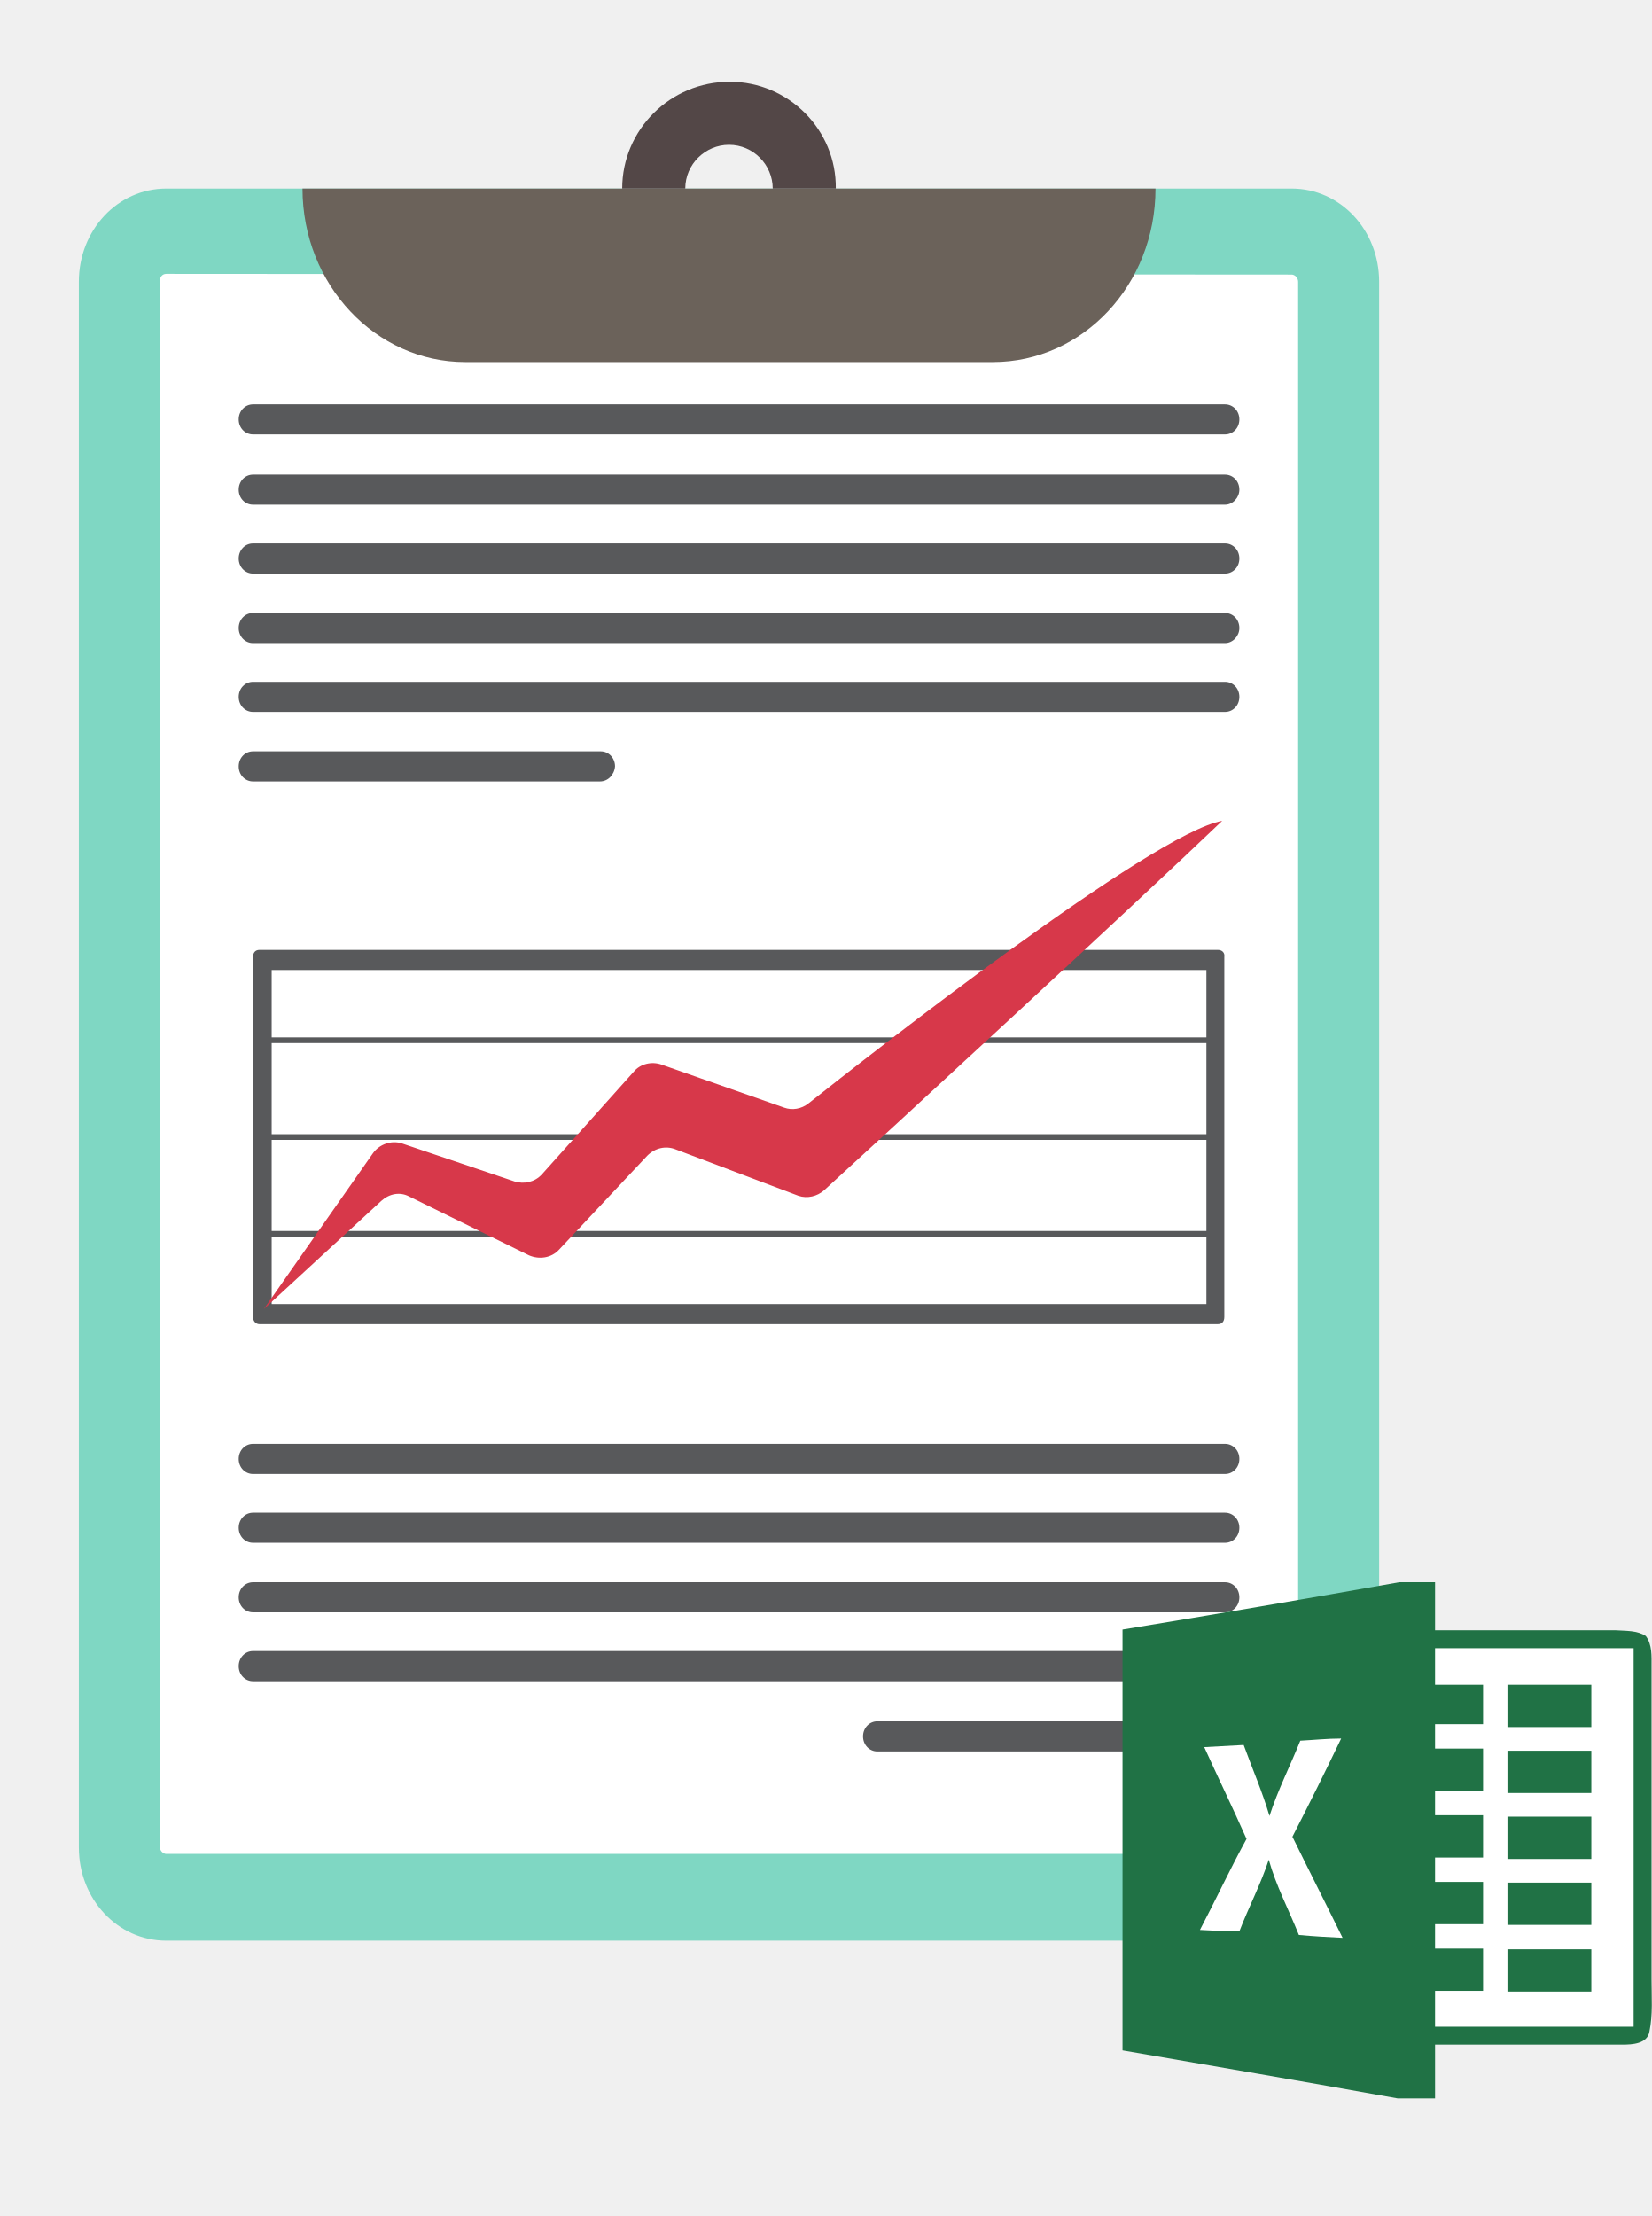
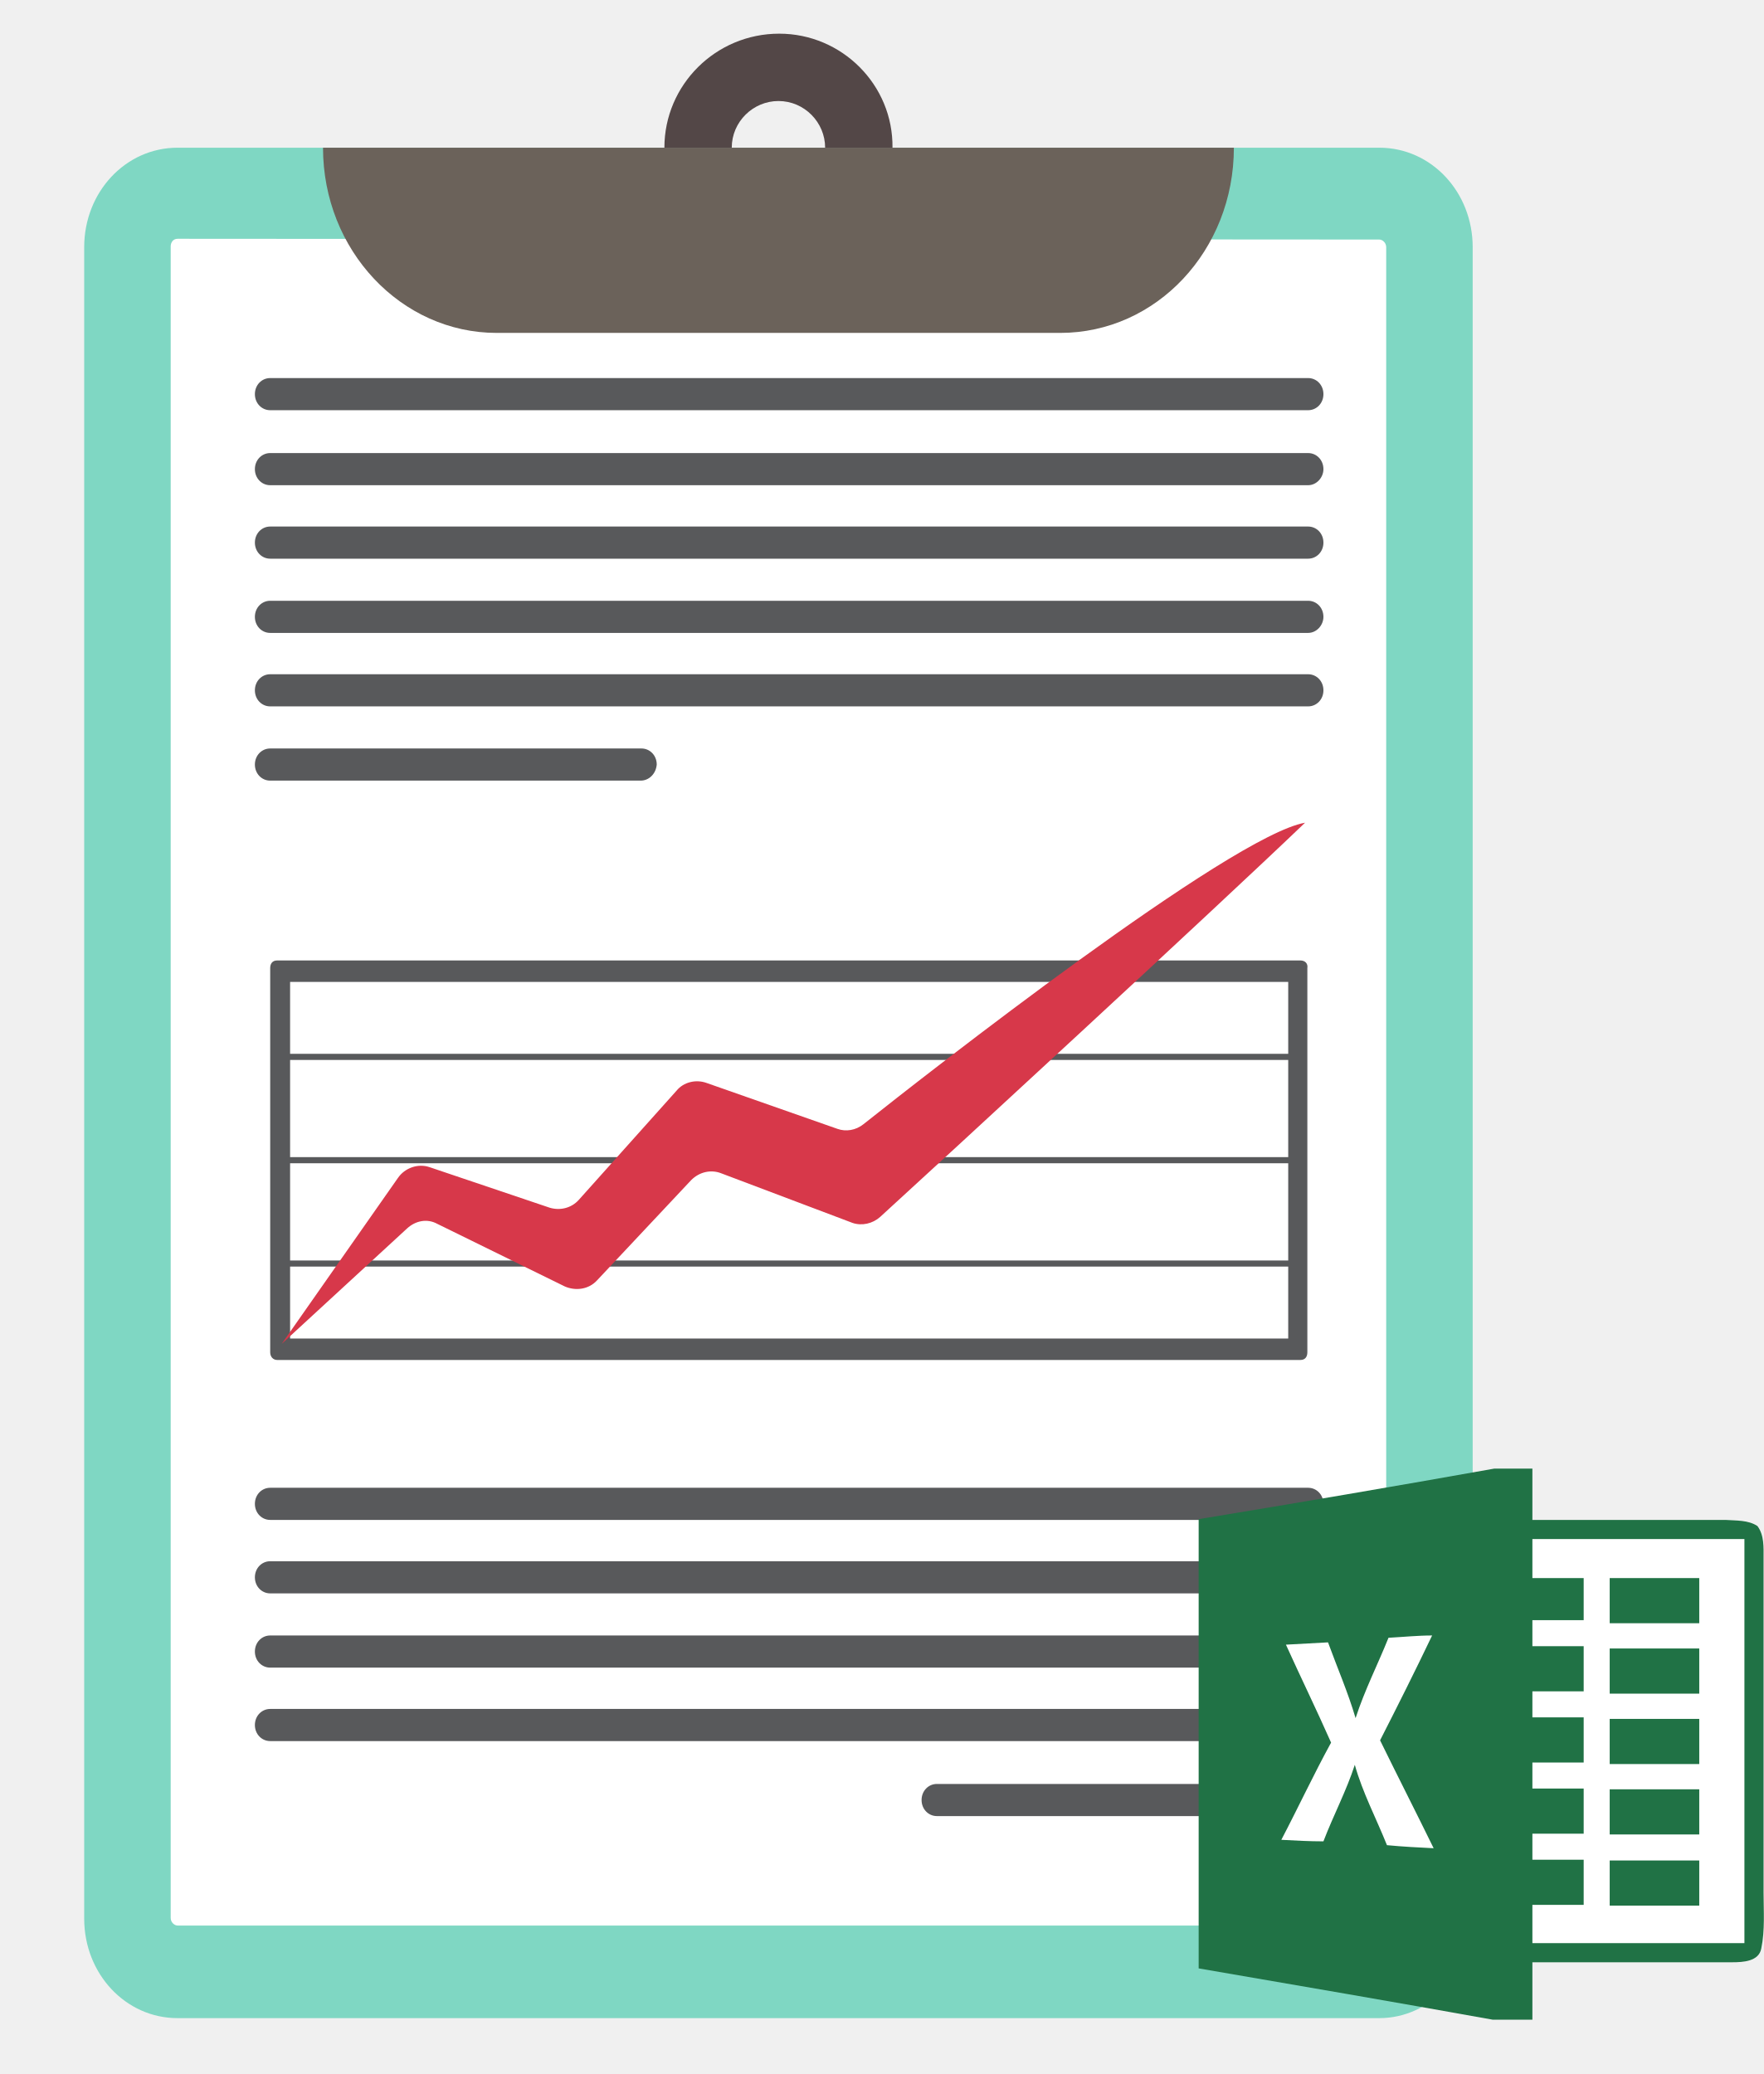
- <svg xmlns="http://www.w3.org/2000/svg" version="1.1" id="Camada_1" x="0px" y="0px" viewBox="0 0 230.4 309.1" style="enable-background:new 0 0 230.4 309.1;" xml:space="preserve">
+ <svg xmlns="http://www.w3.org/2000/svg" version="1.1" id="Camada_1" x="0px" y="0px" viewBox="0 0 230.4 271" style="enable-background:new 0 0 230.4 271;" xml:space="preserve">
  <style type="text/css">
	.st0{fill:#FFFFFF;}
	.st1{fill:#7FD7C3;}
	.st2{fill:#6B625A;}
	.st3{fill:#534747;}
	.st4{fill:#58595B;}
	.st5{fill:#D7384A;}
	.st6{fill:#207245;}
</style>
-   <path class="st0" d="M180.2,264.7h-157c-3.6,0-6.6-3.1-6.6-7V39.3c0-3.9,2.9-7,6.6-7h157c3.6,0,6.6,3.1,6.6,7v218.4  C186.8,261.6,183.8,264.7,180.2,264.7L180.2,264.7z" />
-   <path class="st1" d="M180.2,270.7h-157c-6.8,0-12.2-5.8-12.2-13V39.3c0-7.2,5.4-13,12.2-13h157c6.8,0,12.2,5.8,12.2,13v218.4  C192.4,264.8,186.9,270.7,180.2,270.7z M23.2,38.2c-0.6,0-0.9,0.5-0.9,1v218.4c0,0.6,0.5,1,0.9,1h157c0.6,0,0.9-0.5,0.9-1V39.3  c0-0.6-0.5-1-0.9-1L23.2,38.2L23.2,38.2z" />
-   <path class="st2" d="M138.5,50.5H64.9c-12.5,0-22.7-10.8-22.7-24.2h119C161.2,39.7,151.1,50.5,138.5,50.5z" />
-   <path class="st3" d="M101.8,11.4L101.8,11.4c-8.3,0-15,6.7-15,14.9h8.8c0-3.4,2.8-6.1,6.1-6.1c3.4,0,6.1,2.8,6.1,6.1h8.8  C116.7,18.1,110,11.4,101.8,11.4L101.8,11.4z" />
-   <path class="st4" d="M170.9,60.6H35.3c-1.1,0-2-0.9-2-2.1s0.9-2.1,2-2.1h135.6c1.1,0,2,0.9,2,2.1S172,60.6,170.9,60.6z" />
-   <path class="st4" d="M170.9,70.4H35.3c-1.1,0-2-0.9-2-2.1c0-1.2,0.9-2.1,2-2.1h135.6c1.1,0,2,0.9,2,2.1  C172.9,69.4,172,70.4,170.9,70.4z" />
-   <path class="st4" d="M170.9,80H35.3c-1.1,0-2-0.9-2-2.1c0-1.2,0.9-2.1,2-2.1h135.6c1.1,0,2,0.9,2,2.1C172.9,79.1,172,80,170.9,80z" />
-   <path class="st4" d="M170.9,89.7H35.3c-1.1,0-2-0.9-2-2.1c0-1.2,0.9-2.1,2-2.1h135.6c1.1,0,2,0.9,2,2.1  C172.9,88.7,172,89.7,170.9,89.7z" />
-   <path class="st4" d="M170.9,99.3H35.3c-1.1,0-2-0.9-2-2.1c0-1.2,0.9-2.1,2-2.1h135.6c1.1,0,2,0.9,2,2.1  C172.9,98.4,172,99.3,170.9,99.3z" />
-   <path class="st4" d="M83.7,109H35.3c-1.1,0-2-0.9-2-2.1c0-1.2,0.9-2.1,2-2.1h48.5c1.1,0,2,0.9,2,2.1C85.7,108.1,84.8,109,83.7,109z" />
-   <path class="st4" d="M170.9,205.6H35.3c-1.1,0-2-0.9-2-2.1s0.9-2.1,2-2.1h135.6c1.1,0,2,0.9,2,2.1S172,205.6,170.9,205.6z" />
-   <path class="st4" d="M170.9,215.2H35.3c-1.1,0-2-0.9-2-2.1c0-1.2,0.9-2.1,2-2.1h135.6c1.1,0,2,0.9,2,2.1  C172.9,214.3,172,215.2,170.9,215.2z" />
-   <path class="st4" d="M170.9,224.9H35.3c-1.1,0-2-0.9-2-2.1c0-1.2,0.9-2.1,2-2.1h135.6c1.1,0,2,0.9,2,2.1  C172.9,224,172,224.9,170.9,224.9z" />
-   <path class="st4" d="M170.9,234.5H35.3c-1.1,0-2-0.9-2-2.1c0-1.2,0.9-2.1,2-2.1h135.6c1.1,0,2,0.9,2,2.1  C172.9,233.6,172,234.5,170.9,234.5z" />
-   <path class="st4" d="M170.9,244.3h-48.5c-1.1,0-2-0.9-2-2.1s0.9-2.1,2-2.1h48.5c1.1,0,2,0.9,2,2.1  C172.9,243.3,172,244.3,170.9,244.3z" />
-   <path class="st4" d="M170.2,145.5H36.8c-0.2,0-0.4-0.2-0.4-0.4c0-0.3,0.2-0.4,0.4-0.4h133.5c0.2,0,0.4,0.2,0.4,0.4  C170.6,145.4,170.4,145.5,170.2,145.5z" />
-   <path class="st4" d="M170.2,159H36.8c-0.2,0-0.4-0.2-0.4-0.4c0-0.3,0.2-0.4,0.4-0.4h133.5c0.2,0,0.4,0.2,0.4,0.4  C170.7,158.9,170.4,159,170.2,159z" />
-   <path class="st4" d="M170.2,172.5H36.8c-0.2,0-0.4-0.2-0.4-0.4c0-0.3,0.2-0.4,0.4-0.4h133.5c0.2,0,0.4,0.2,0.4,0.4  C170.6,172.3,170.4,172.5,170.2,172.5z" />
-   <path class="st4" d="M168.3,135.3v46.6H37.9v-46.6H168.3 M169.9,132.5H36.2c-0.6,0-0.9,0.4-0.9,1v50.2c0,0.6,0.4,1,0.9,1h133.7  c0.6,0,0.9-0.4,0.9-1v-50.2C170.9,132.9,170.5,132.5,169.9,132.5z" />
-   <path class="st5" d="M36.8,182.6l15.2-21.7c0.9-1.3,2.6-1.9,4.1-1.4l15.7,5.3c1.3,0.4,2.8,0.1,3.8-1l12.8-14.3  c0.9-1.1,2.5-1.5,3.9-1l17.1,6c1.1,0.4,2.4,0.2,3.4-0.6c8.3-6.6,48-37.7,57.7-39.4C158.5,126,123,158.7,115,166  c-1,0.9-2.4,1.2-3.6,0.8l-17.2-6.5c-1.3-0.5-2.8-0.2-3.9,0.9L78,174.3c-1.1,1.2-2.8,1.4-4.2,0.8l-16.7-8.2c-1.3-0.7-2.8-0.4-3.9,0.6  L36.8,182.6L36.8,182.6z" />
+   <path class="st0" d="M180.2,257.7h-157c-3.6,0-6.6-3.1-6.6-7V32.3c0-3.9,2.9-7,6.6-7h157c3.6,0,6.6,3.1,6.6,7v218.4  C186.8,254.6,183.8,257.7,180.2,257.7L180.2,257.7z" />
+   <path class="st1" d="M180.2,263.7h-157c-6.8,0-12.2-5.8-12.2-13V32.3c0-7.2,5.4-13,12.2-13h157c6.8,0,12.2,5.8,12.2,13v218.4  C192.4,257.8,186.9,263.7,180.2,263.7z M23.2,31.2c-0.6,0-0.9,0.5-0.9,1v218.4c0,0.6,0.5,1,0.9,1h157c0.6,0,0.9-0.5,0.9-1V32.3  c0-0.6-0.5-1-0.9-1L23.2,31.2L23.2,31.2z" />
+   <path class="st2" d="M138.5,43.5H64.9c-12.5,0-22.7-10.8-22.7-24.2h119C161.2,32.7,151.1,43.5,138.5,43.5z" />
+   <path class="st3" d="M101.8,4.4L101.8,4.4c-8.3,0-15,6.7-15,14.9h8.8c0-3.4,2.8-6.1,6.1-6.1c3.4,0,6.1,2.8,6.1,6.1h8.8  C116.7,11.1,110,4.4,101.8,4.4L101.8,4.4z" />
+   <path class="st4" d="M170.9,53.6H35.3c-1.1,0-2-0.9-2-2.1s0.9-2.1,2-2.1h135.6c1.1,0,2,0.9,2,2.1S172,53.6,170.9,53.6z" />
+   <path class="st4" d="M170.9,63.4H35.3c-1.1,0-2-0.9-2-2.1s0.9-2.1,2-2.1h135.6c1.1,0,2,0.9,2,2.1C172.9,62.4,172,63.4,170.9,63.4z" />
+   <path class="st4" d="M170.9,73H35.3c-1.1,0-2-0.9-2-2.1s0.9-2.1,2-2.1h135.6c1.1,0,2,0.9,2,2.1C172.9,72.1,172,73,170.9,73z" />
+   <path class="st4" d="M170.9,82.7H35.3c-1.1,0-2-0.9-2-2.1s0.9-2.1,2-2.1h135.6c1.1,0,2,0.9,2,2.1C172.9,81.7,172,82.7,170.9,82.7z" />
+   <path class="st4" d="M170.9,92.3H35.3c-1.1,0-2-0.9-2-2.1s0.9-2.1,2-2.1h135.6c1.1,0,2,0.9,2,2.1C172.9,91.4,172,92.3,170.9,92.3z" />
+   <path class="st4" d="M83.7,102H35.3c-1.1,0-2-0.9-2-2.1s0.9-2.1,2-2.1h48.5c1.1,0,2,0.9,2,2.1C85.7,101.1,84.8,102,83.7,102z" />
+   <path class="st4" d="M170.9,198.6H35.3c-1.1,0-2-0.9-2-2.1s0.9-2.1,2-2.1h135.6c1.1,0,2,0.9,2,2.1S172,198.6,170.9,198.6z" />
+   <path class="st4" d="M170.9,208.2H35.3c-1.1,0-2-0.9-2-2.1c0-1.2,0.9-2.1,2-2.1h135.6c1.1,0,2,0.9,2,2.1  C172.9,207.3,172,208.2,170.9,208.2z" />
+   <path class="st4" d="M170.9,217.9H35.3c-1.1,0-2-0.9-2-2.1c0-1.2,0.9-2.1,2-2.1h135.6c1.1,0,2,0.9,2,2.1  C172.9,217,172,217.9,170.9,217.9z" />
+   <path class="st4" d="M170.9,227.5H35.3c-1.1,0-2-0.9-2-2.1c0-1.2,0.9-2.1,2-2.1h135.6c1.1,0,2,0.9,2,2.1  C172.9,226.6,172,227.5,170.9,227.5z" />
+   <path class="st4" d="M170.9,237.3h-48.5c-1.1,0-2-0.9-2-2.1s0.9-2.1,2-2.1h48.5c1.1,0,2,0.9,2,2.1  C172.9,236.3,172,237.3,170.9,237.3z" />
+   <path class="st4" d="M170.2,138.5H36.8c-0.2,0-0.4-0.2-0.4-0.4c0-0.3,0.2-0.4,0.4-0.4h133.5c0.2,0,0.4,0.2,0.4,0.4  C170.6,138.4,170.4,138.5,170.2,138.5z" />
+   <path class="st4" d="M170.2,152H36.8c-0.2,0-0.4-0.2-0.4-0.4c0-0.3,0.2-0.4,0.4-0.4h133.5c0.2,0,0.4,0.2,0.4,0.4  C170.7,151.9,170.4,152,170.2,152z" />
+   <path class="st4" d="M170.2,165.5H36.8c-0.2,0-0.4-0.2-0.4-0.4c0-0.3,0.2-0.4,0.4-0.4h133.5c0.2,0,0.4,0.2,0.4,0.4  C170.6,165.3,170.4,165.5,170.2,165.5z" />
+   <path class="st4" d="M168.3,128.3v46.6H37.9v-46.6L168.3,128.3 M169.9,125.5H36.2c-0.6,0-0.9,0.4-0.9,1v50.2c0,0.6,0.4,1,0.9,1  h133.7c0.6,0,0.9-0.4,0.9-1v-50.2C170.9,125.9,170.5,125.5,169.9,125.5z" />
+   <path class="st5" d="M36.8,175.6L52,153.9c0.9-1.3,2.6-1.9,4.1-1.4l15.7,5.3c1.3,0.4,2.8,0.1,3.8-1l12.8-14.3c0.9-1.1,2.5-1.5,3.9-1  l17.1,6c1.1,0.4,2.4,0.2,3.4-0.6c8.3-6.6,48-37.7,57.7-39.4C158.5,119,123,151.7,115,159c-1,0.9-2.4,1.2-3.6,0.8l-17.2-6.5  c-1.3-0.5-2.8-0.2-3.9,0.9L78,167.3c-1.1,1.2-2.8,1.4-4.2,0.8l-16.7-8.2c-1.3-0.7-2.8-0.4-3.9,0.6L36.8,175.6L36.8,175.6z" />
  <g>
-     <path class="st6" d="M195.2,220.7h5v6.7c8.4,0,16.8,0,25.2,0c1.4,0.1,3,0,4.2,0.8c0.9,1.2,0.8,2.8,0.8,4.2c0,14.6,0,29.1,0,43.7   c0,2.4,0.2,4.9-0.3,7.3c-0.3,1.7-2.4,1.8-3.8,1.8c-8.7,0-17.4,0-26.1,0v7.5H195c-12.8-2.3-25.6-4.5-38.4-6.7v-58.7   C169.4,225.2,182.3,223,195.2,220.7z" />
-     <path class="st0" d="M200.2,229.9h27.7v52.8h-27.7v-5h6.7v-5.9h-6.7v-3.4h6.7v-5.9h-6.7v-3.4h6.7v-5.9h-6.7v-3.4h6.7v-5.9h-6.7   v-3.4h6.7V235h-6.7V229.9z" />
-     <path class="st6" d="M210.2,235H222v5.9h-11.7V235z" />
-     <path class="st0" d="M181.4,242.8c1.9-0.1,3.8-0.3,5.7-0.3c-2.2,4.6-4.5,9.2-6.8,13.7c2.3,4.7,4.7,9.4,7,14.1c-2-0.1-4-0.2-6.1-0.4   c-1.4-3.5-3.2-6.9-4.2-10.5c-1.1,3.4-2.8,6.6-4.1,10c-1.8,0-3.7-0.1-5.5-0.2c2.2-4.2,4.2-8.5,6.5-12.7c-1.9-4.3-4-8.6-5.9-12.8   c1.8-0.1,3.7-0.2,5.5-0.3c1.2,3.3,2.6,6.5,3.6,9.9C178.3,249.6,180,246.3,181.4,242.8L181.4,242.8z" />
-     <path class="st6" d="M210.2,244.2H222v5.9h-11.7V244.2z M210.2,253.4H222v5.9h-11.7V253.4z M210.2,262.6H222v5.9h-11.7V262.6z    M210.2,271.9H222v5.9h-11.7V271.9z" />
+     <path class="st6" d="M195.2,191.9h5v6.7c8.4,0,16.8,0,25.2,0c1.4,0.1,3,0,4.2,0.8c0.9,1.2,0.8,2.8,0.8,4.2c0,14.6,0,29.1,0,43.7   c0,2.4,0.2,4.9-0.3,7.3c-0.3,1.7-2.4,1.8-3.8,1.8c-8.7,0-17.4,0-26.1,0v7.5H195c-12.8-2.3-25.6-4.5-38.4-6.7v-58.7   C169.4,196.4,182.3,194.2,195.2,191.9z" />
+     <path class="st0" d="M200.2,201.1h27.7v52.8h-27.7v-5h6.7V243h-6.7v-3.4h6.7v-5.9h-6.7v-3.4h6.7v-5.9h-6.7V221h6.7v-5.9h-6.7v-3.4   h6.7v-5.5h-6.7V201.1z" />
+     <path class="st6" d="M210.2,206.2H222v5.9h-11.7v-5.9H210.2z" />
+     <path class="st0" d="M181.4,214c1.9-0.1,3.8-0.3,5.7-0.3c-2.2,4.6-4.5,9.2-6.8,13.7c2.3,4.7,4.7,9.4,7,14.1c-2-0.1-4-0.2-6.1-0.4   c-1.4-3.5-3.2-6.9-4.2-10.5c-1.1,3.4-2.8,6.6-4.1,10c-1.8,0-3.7-0.1-5.5-0.2c2.2-4.2,4.2-8.5,6.5-12.7c-1.9-4.3-4-8.6-5.9-12.8   c1.8-0.1,3.7-0.2,5.5-0.3c1.2,3.3,2.6,6.5,3.6,9.9C178.3,220.8,180,217.5,181.4,214L181.4,214z" />
+     <path class="st6" d="M210.2,215.4H222v5.9h-11.7v-5.9H210.2z M210.2,224.6H222v5.9h-11.7v-5.9H210.2z M210.2,233.8H222v5.9h-11.7   v-5.9H210.2z M210.2,243.1H222v5.9h-11.7v-5.9H210.2z" />
  </g>
</svg>
